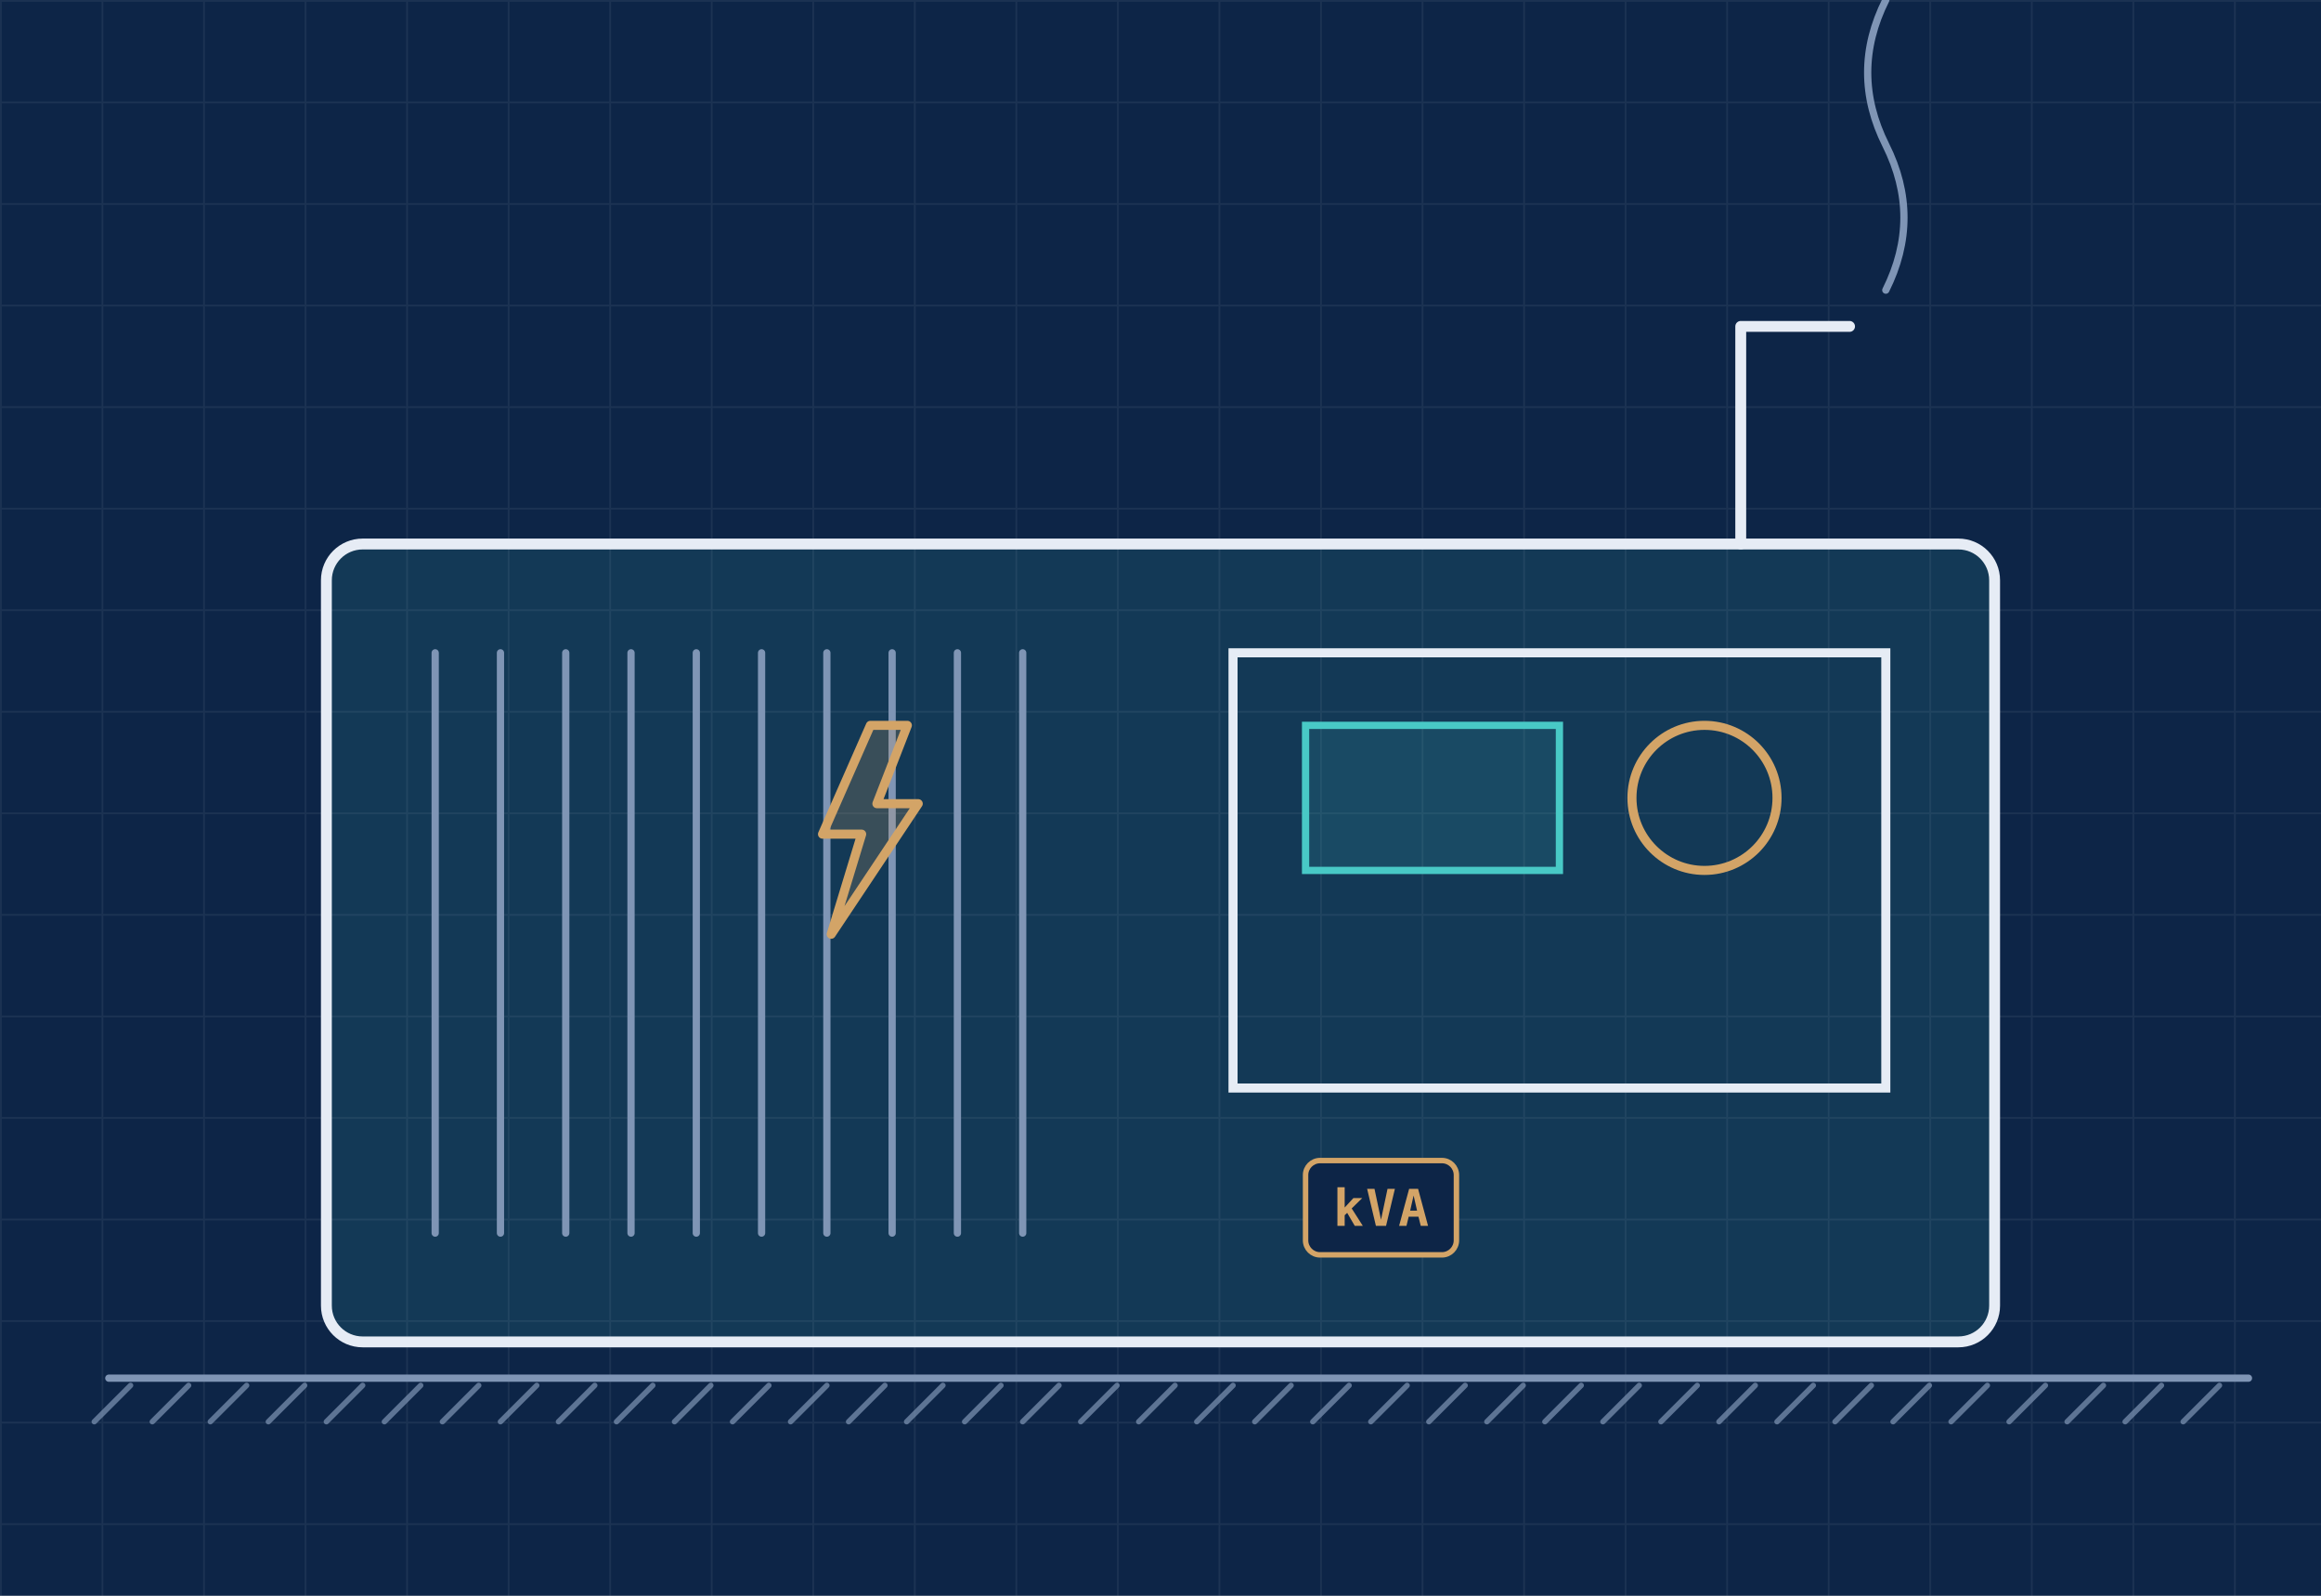
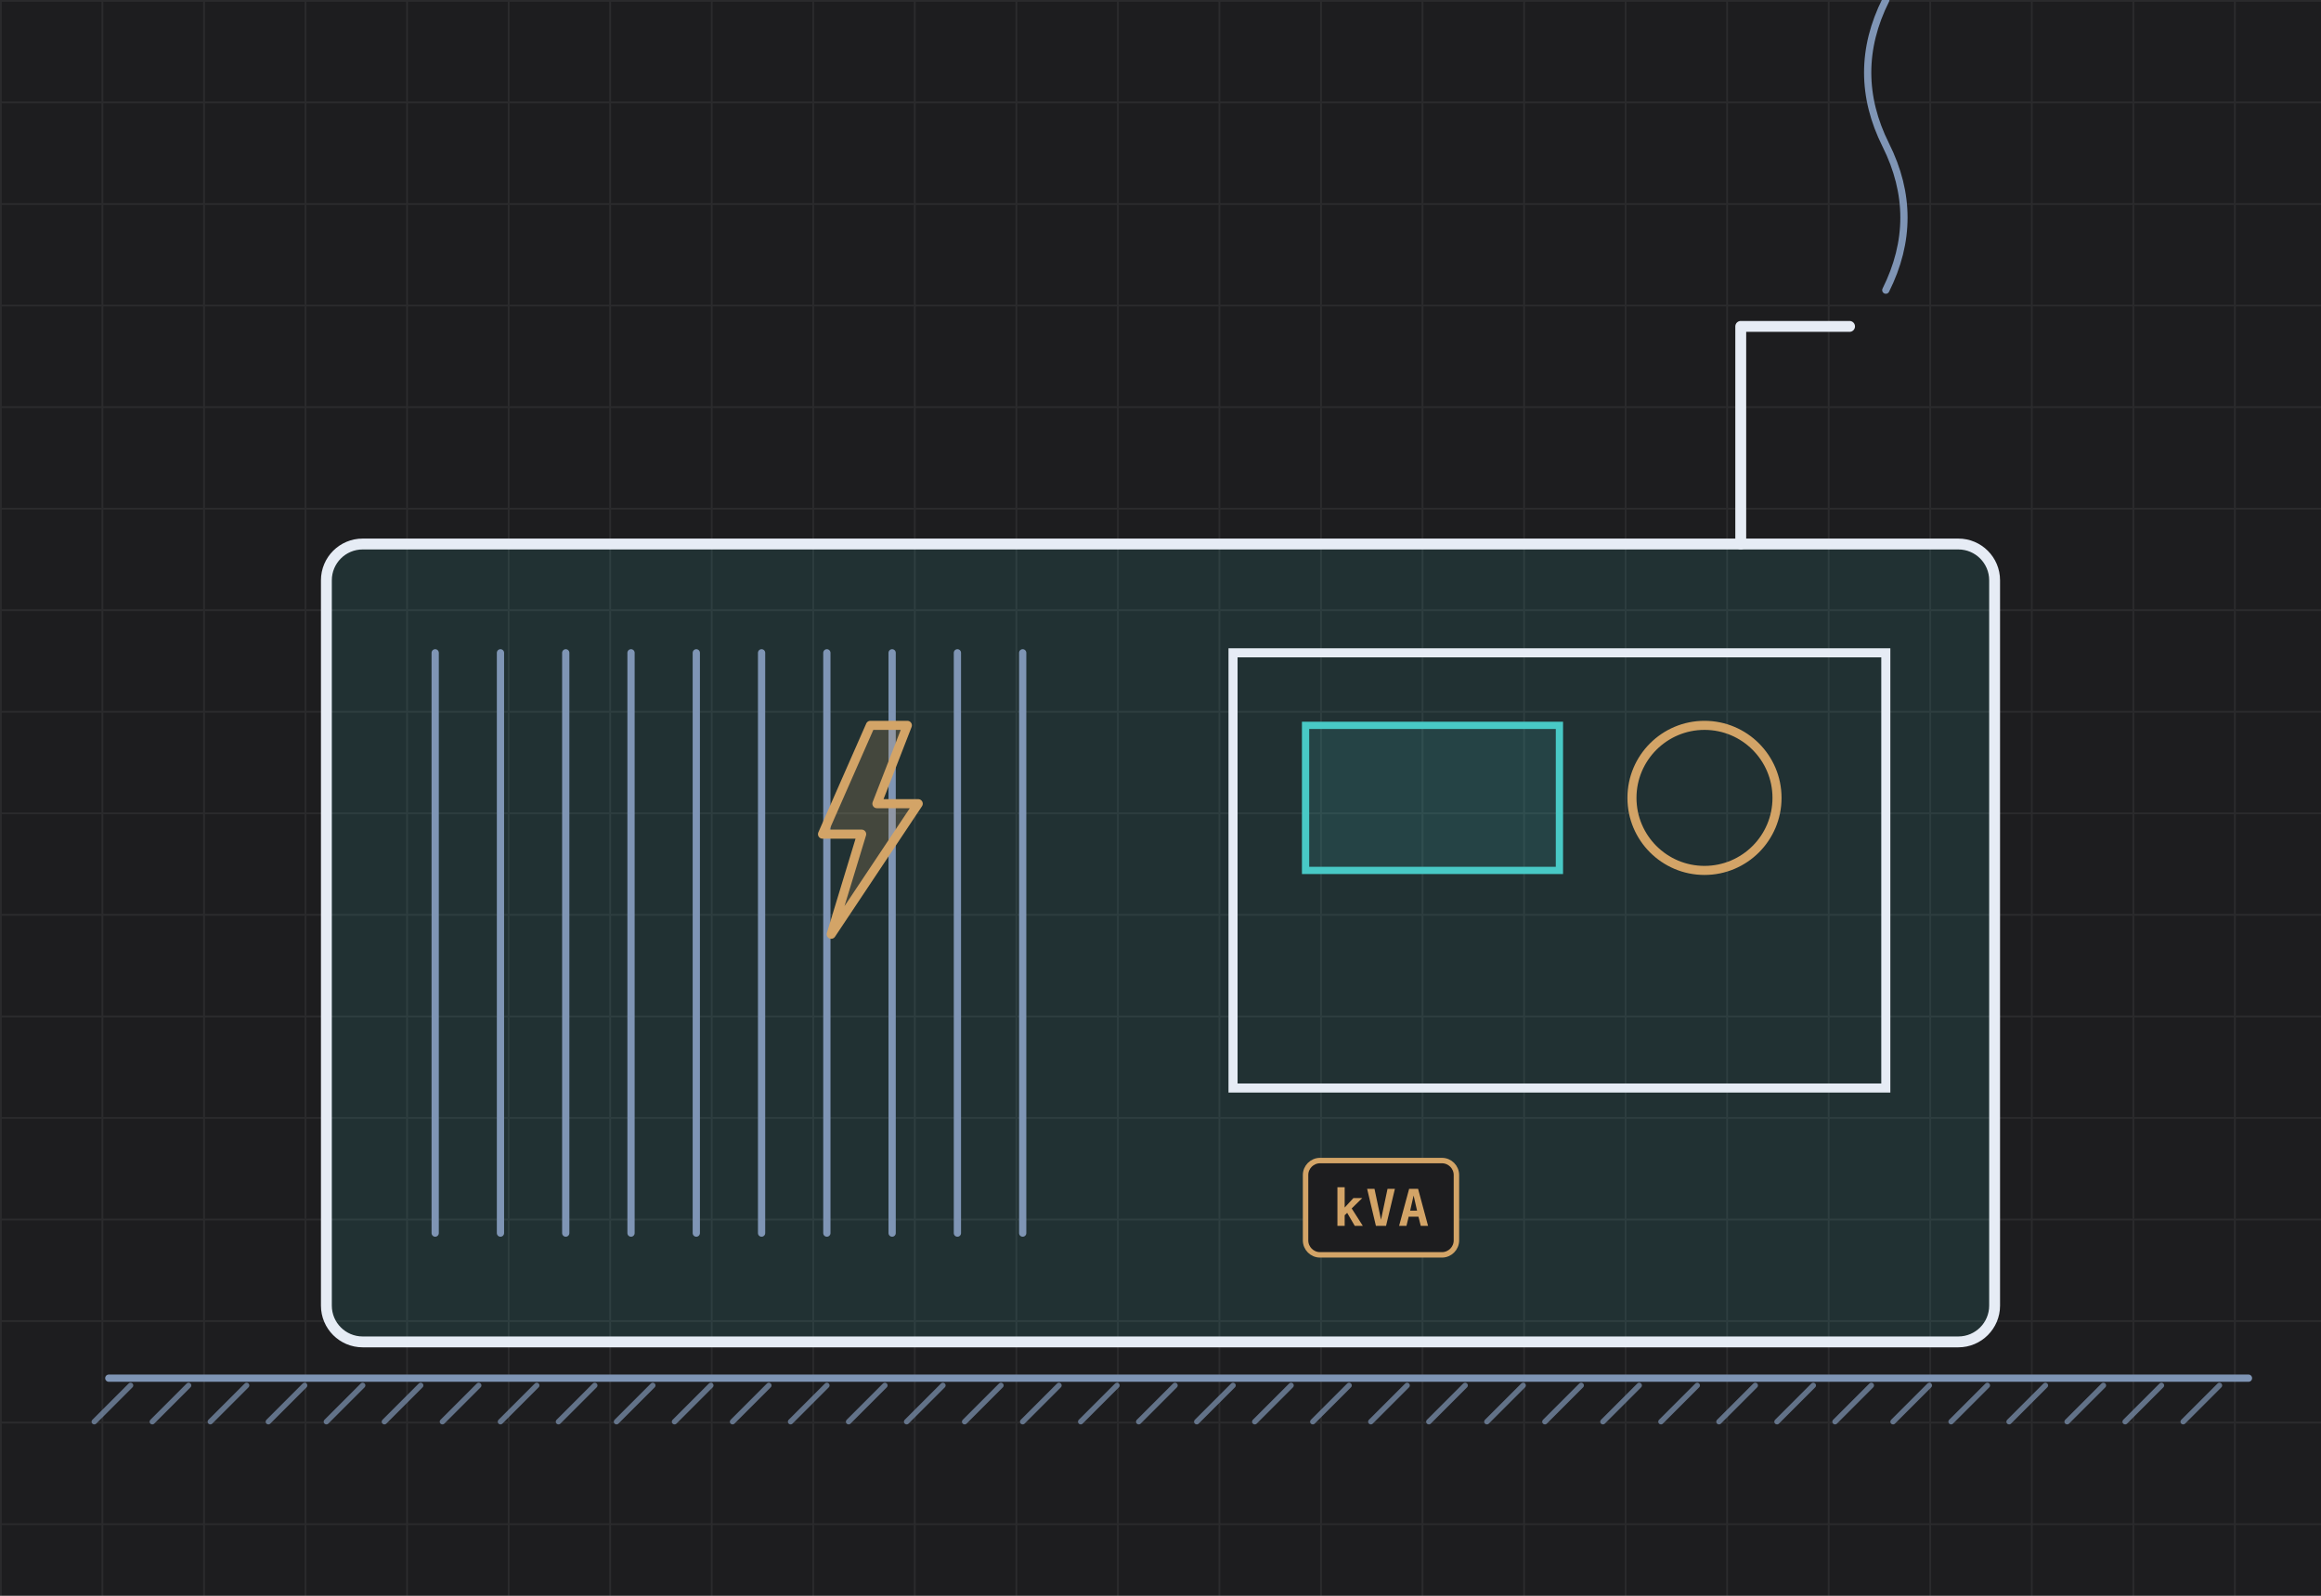
<svg xmlns="http://www.w3.org/2000/svg" viewBox="0 0 640 440" width="640" height="440" role="img" aria-label="Jeneratör Periyodik Kontrolü ve Raporu: jeneratör çizimi">
  <defs>
    <pattern id="g" width="28" height="28" patternUnits="userSpaceOnUse">
      <path d="M28 0H0V28" fill="none" stroke="#ffffff" stroke-opacity=".06" />
    </pattern>
  </defs>
-   <rect width="640" height="440" fill="#0d2547" />
+   <rect width="640" height="440" fill="#1d1d1f" />
  <rect width="640" height="440" fill="url(#g)" />
  <g transform="translate(0,0)">
    <line x1="30" y1="380" x2="620" y2="380" stroke="#7f95b5" stroke-width="2" opacity="1" stroke-linecap="round" />
    <line x1="36" y1="382" x2="26" y2="392" stroke="#7f95b5" stroke-width="1.5" opacity="0.7" stroke-linecap="round" />
    <line x1="52" y1="382" x2="42" y2="392" stroke="#7f95b5" stroke-width="1.5" opacity="0.7" stroke-linecap="round" />
    <line x1="68" y1="382" x2="58" y2="392" stroke="#7f95b5" stroke-width="1.5" opacity="0.7" stroke-linecap="round" />
    <line x1="84" y1="382" x2="74" y2="392" stroke="#7f95b5" stroke-width="1.5" opacity="0.7" stroke-linecap="round" />
    <line x1="100" y1="382" x2="90" y2="392" stroke="#7f95b5" stroke-width="1.5" opacity="0.7" stroke-linecap="round" />
    <line x1="116" y1="382" x2="106" y2="392" stroke="#7f95b5" stroke-width="1.5" opacity="0.7" stroke-linecap="round" />
    <line x1="132" y1="382" x2="122" y2="392" stroke="#7f95b5" stroke-width="1.5" opacity="0.7" stroke-linecap="round" />
    <line x1="148" y1="382" x2="138" y2="392" stroke="#7f95b5" stroke-width="1.5" opacity="0.7" stroke-linecap="round" />
    <line x1="164" y1="382" x2="154" y2="392" stroke="#7f95b5" stroke-width="1.5" opacity="0.7" stroke-linecap="round" />
    <line x1="180" y1="382" x2="170" y2="392" stroke="#7f95b5" stroke-width="1.5" opacity="0.7" stroke-linecap="round" />
    <line x1="196" y1="382" x2="186" y2="392" stroke="#7f95b5" stroke-width="1.5" opacity="0.7" stroke-linecap="round" />
    <line x1="212" y1="382" x2="202" y2="392" stroke="#7f95b5" stroke-width="1.5" opacity="0.7" stroke-linecap="round" />
    <line x1="228" y1="382" x2="218" y2="392" stroke="#7f95b5" stroke-width="1.5" opacity="0.7" stroke-linecap="round" />
    <line x1="244" y1="382" x2="234" y2="392" stroke="#7f95b5" stroke-width="1.5" opacity="0.7" stroke-linecap="round" />
    <line x1="260" y1="382" x2="250" y2="392" stroke="#7f95b5" stroke-width="1.5" opacity="0.7" stroke-linecap="round" />
    <line x1="276" y1="382" x2="266" y2="392" stroke="#7f95b5" stroke-width="1.5" opacity="0.7" stroke-linecap="round" />
    <line x1="292" y1="382" x2="282" y2="392" stroke="#7f95b5" stroke-width="1.5" opacity="0.7" stroke-linecap="round" />
    <line x1="308" y1="382" x2="298" y2="392" stroke="#7f95b5" stroke-width="1.5" opacity="0.7" stroke-linecap="round" />
    <line x1="324" y1="382" x2="314" y2="392" stroke="#7f95b5" stroke-width="1.5" opacity="0.7" stroke-linecap="round" />
    <line x1="340" y1="382" x2="330" y2="392" stroke="#7f95b5" stroke-width="1.5" opacity="0.7" stroke-linecap="round" />
    <line x1="356" y1="382" x2="346" y2="392" stroke="#7f95b5" stroke-width="1.5" opacity="0.7" stroke-linecap="round" />
    <line x1="372" y1="382" x2="362" y2="392" stroke="#7f95b5" stroke-width="1.5" opacity="0.7" stroke-linecap="round" />
    <line x1="388" y1="382" x2="378" y2="392" stroke="#7f95b5" stroke-width="1.5" opacity="0.7" stroke-linecap="round" />
    <line x1="404" y1="382" x2="394" y2="392" stroke="#7f95b5" stroke-width="1.5" opacity="0.7" stroke-linecap="round" />
    <line x1="420" y1="382" x2="410" y2="392" stroke="#7f95b5" stroke-width="1.5" opacity="0.7" stroke-linecap="round" />
    <line x1="436" y1="382" x2="426" y2="392" stroke="#7f95b5" stroke-width="1.5" opacity="0.7" stroke-linecap="round" />
    <line x1="452" y1="382" x2="442" y2="392" stroke="#7f95b5" stroke-width="1.5" opacity="0.7" stroke-linecap="round" />
    <line x1="468" y1="382" x2="458" y2="392" stroke="#7f95b5" stroke-width="1.5" opacity="0.7" stroke-linecap="round" />
    <line x1="484" y1="382" x2="474" y2="392" stroke="#7f95b5" stroke-width="1.5" opacity="0.7" stroke-linecap="round" />
    <line x1="500" y1="382" x2="490" y2="392" stroke="#7f95b5" stroke-width="1.5" opacity="0.7" stroke-linecap="round" />
    <line x1="516" y1="382" x2="506" y2="392" stroke="#7f95b5" stroke-width="1.5" opacity="0.7" stroke-linecap="round" />
    <line x1="532" y1="382" x2="522" y2="392" stroke="#7f95b5" stroke-width="1.5" opacity="0.7" stroke-linecap="round" />
    <line x1="548" y1="382" x2="538" y2="392" stroke="#7f95b5" stroke-width="1.5" opacity="0.7" stroke-linecap="round" />
    <line x1="564" y1="382" x2="554" y2="392" stroke="#7f95b5" stroke-width="1.5" opacity="0.7" stroke-linecap="round" />
    <line x1="580" y1="382" x2="570" y2="392" stroke="#7f95b5" stroke-width="1.5" opacity="0.7" stroke-linecap="round" />
    <line x1="596" y1="382" x2="586" y2="392" stroke="#7f95b5" stroke-width="1.5" opacity="0.7" stroke-linecap="round" />
    <line x1="612" y1="382" x2="602" y2="392" stroke="#7f95b5" stroke-width="1.5" opacity="0.7" stroke-linecap="round" />
    <rect x="90" y="150" width="460" height="220" rx="10" stroke="#e6ecf5" stroke-width="3" fill="#48c9c61f" opacity="1" />
    <line x1="120" y1="180" x2="120" y2="340" stroke="#7f95b5" stroke-width="2" opacity="1" stroke-linecap="round" />
    <line x1="138" y1="180" x2="138" y2="340" stroke="#7f95b5" stroke-width="2" opacity="1" stroke-linecap="round" />
    <line x1="156" y1="180" x2="156" y2="340" stroke="#7f95b5" stroke-width="2" opacity="1" stroke-linecap="round" />
    <line x1="174" y1="180" x2="174" y2="340" stroke="#7f95b5" stroke-width="2" opacity="1" stroke-linecap="round" />
    <line x1="192" y1="180" x2="192" y2="340" stroke="#7f95b5" stroke-width="2" opacity="1" stroke-linecap="round" />
    <line x1="210" y1="180" x2="210" y2="340" stroke="#7f95b5" stroke-width="2" opacity="1" stroke-linecap="round" />
    <line x1="228" y1="180" x2="228" y2="340" stroke="#7f95b5" stroke-width="2" opacity="1" stroke-linecap="round" />
    <line x1="246" y1="180" x2="246" y2="340" stroke="#7f95b5" stroke-width="2" opacity="1" stroke-linecap="round" />
    <line x1="264" y1="180" x2="264" y2="340" stroke="#7f95b5" stroke-width="2" opacity="1" stroke-linecap="round" />
    <line x1="282" y1="180" x2="282" y2="340" stroke="#7f95b5" stroke-width="2" opacity="1" stroke-linecap="round" />
    <rect x="340" y="180" width="180" height="120" rx="0" stroke="#e6ecf5" stroke-width="2.5" fill="none" opacity="1" />
    <rect x="360" y="200" width="70" height="40" rx="0" stroke="#48c9c6" stroke-width="2" fill="#48c9c61f" opacity="1" />
    <circle cx="470" cy="220" r="20" stroke="#d3a467" stroke-width="2.5" fill="none" opacity="1" />
    <path d="M480 150 V90 h30" stroke="#e6ecf5" stroke-width="3" fill="none" opacity="1" stroke-linecap="round" stroke-linejoin="round" />
    <path d="M520 80 q10 -20 0 -40 q-10 -20 0 -40" stroke="#7f95b5" stroke-width="2" fill="none" opacity="1" stroke-linecap="round" stroke-linejoin="round" />
    <path d="M240 200 l-13.2 30.0 h10.8 l-8.4 27.6 l24.0 -36.0 h-11.4 l8.4 -21.6 z" stroke="#d3a467" stroke-width="2.5" fill="#d3a46733" opacity="1" stroke-linecap="round" stroke-linejoin="round" />
-     <rect x="360" y="320" width="41.6" height="26" rx="4" stroke="#d3a467" stroke-width="1.5" fill="#0d2547" opacity="1" />
+     <rect x="360" y="320" width="41.6" height="26" rx="4" stroke="#d3a467" stroke-width="1.5" fill="#1d1d1f" opacity="1" />
    <text x="380.8" y="338" font-size="14" fill="#d3a467" text-anchor="middle" font-weight="600" font-family="'DejaVu Sans Mono',Menlo,monospace" letter-spacing=".04em">kVA</text>
  </g>
</svg>
